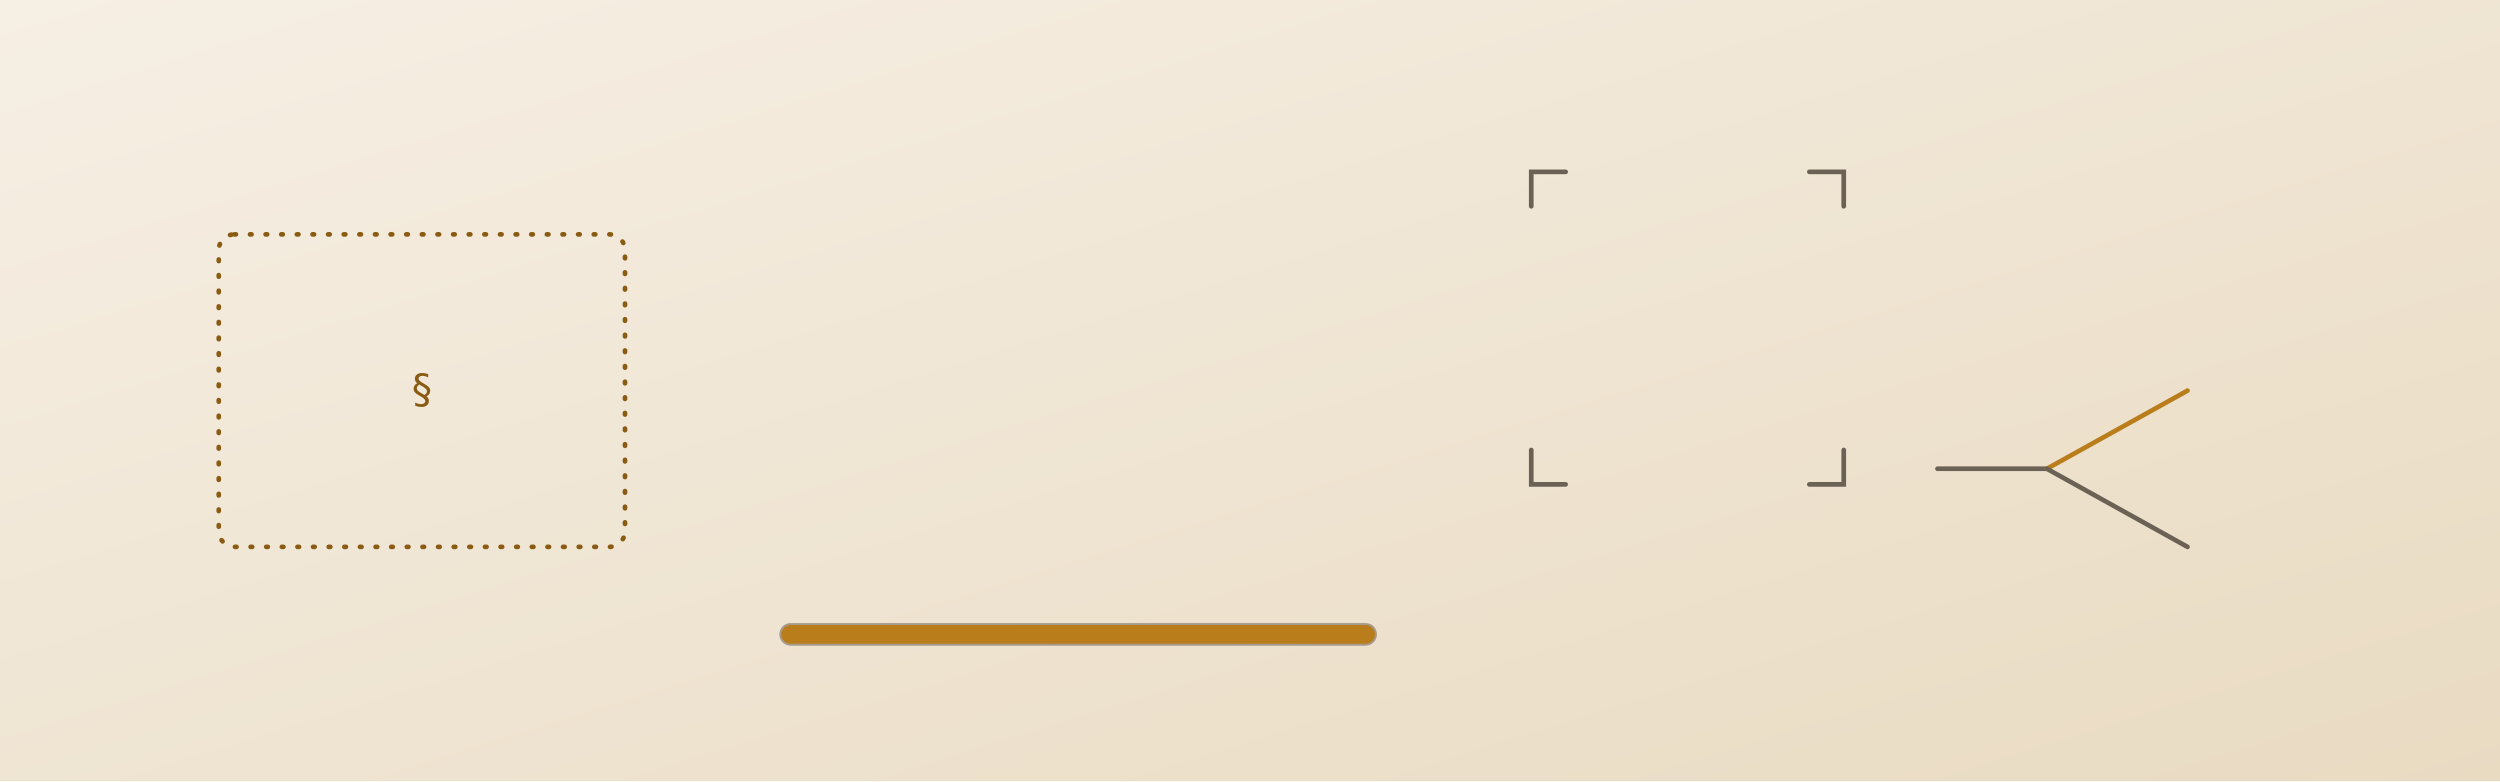
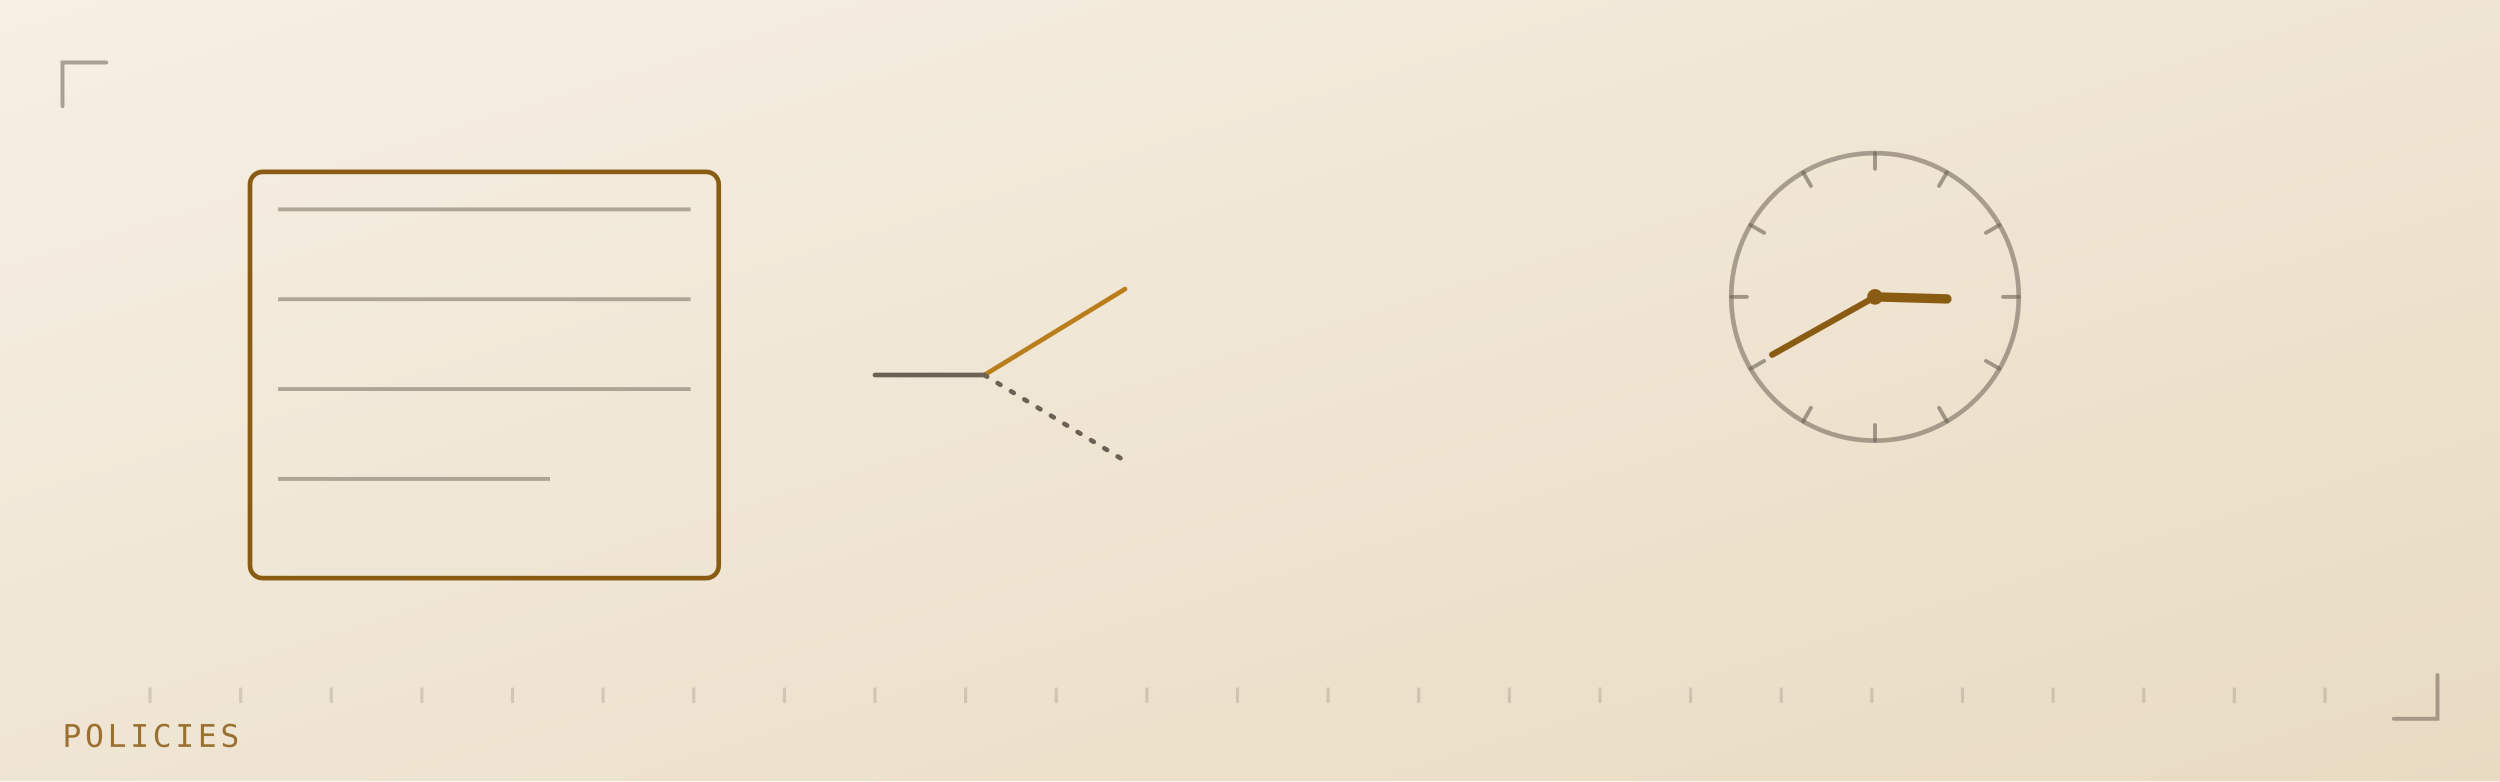
<svg xmlns="http://www.w3.org/2000/svg" viewBox="0 0 1600 500" width="1600" height="500">
  <defs>
    <linearGradient id="bg" x1="0" y1="0" x2="1" y2="1">
      <stop offset="0" stop-color="#f6efe4" />
      <stop offset="1" stop-color="#e9dbc2" />
    </linearGradient>
  </defs>
  <rect width="1600" height="500" fill="url(#bg)" />
+   <g stroke="#6b6154" stroke-width="2" opacity="0.22">
+     <line x1="96" y1="440" x2="96" y2="450" />
+     <line x1="154" y1="440" x2="154" y2="450" />
+     <line x1="212" y1="440" x2="212" y2="450" />
+     <line x1="270" y1="440" x2="270" y2="450" />
+     <line x1="328" y1="440" x2="328" y2="450" />
+     <line x1="386" y1="440" x2="386" y2="450" />
+     <line x1="444" y1="440" x2="444" y2="450" />
+     <line x1="502" y1="440" x2="502" y2="450" />
+     <line x1="560" y1="440" x2="560" y2="450" />
+     <line x1="618" y1="440" x2="618" y2="450" />
+     <line x1="676" y1="440" x2="676" y2="450" />
+     <line x1="734" y1="440" x2="734" y2="450" />
+     <line x1="792" y1="440" x2="792" y2="450" />
+     <line x1="850" y1="440" x2="850" y2="450" />
+     <line x1="908" y1="440" x2="908" y2="450" />
+     <line x1="966" y1="440" x2="966" y2="450" />
+     <line x1="1024" y1="440" x2="1024" y2="450" />
+     <line x1="1082" y1="440" x2="1082" y2="450" />
+     <line x1="1140" y1="440" x2="1140" y2="450" />
+     <line x1="1198" y1="440" x2="1198" y2="450" />
+     <line x1="1256" y1="440" x2="1256" y2="450" />
+     <line x1="1314" y1="440" x2="1314" y2="450" />
+     <line x1="1372" y1="440" x2="1372" y2="450" />
+     <line x1="1430" y1="440" x2="1430" y2="450" />
+     <line x1="1488" y1="440" x2="1488" y2="450" />
+   </g>
+   <g stroke="#6b6154" stroke-width="2.5" fill="none" stroke-linecap="round" opacity="0.55">
+     <path d="M 40 68 L 40 40 L 68 40" />
+     <path d="M 1532 460 L 1560 460 L 1560 432" />
+   </g>
+   <text x="40" y="478" font-family="ui-monospace, monospace" font-size="20" letter-spacing="0.12em" fill="#8a5c13" opacity="0.85">POLICIES</text>
  <g>
-     <rect x="140" y="150" width="260" height="200" rx="10" fill="none" stroke="#8a5c13" stroke-width="3" stroke-dasharray="1 9" stroke-linecap="round" />
-     <text x="270" y="258" font-family="ui-monospace, monospace" font-size="26" fill="#8a5c13" text-anchor="middle">§</text>
+     <rect x="160" y="110" width="300" height="260" rx="8" fill="none" stroke="#8a5c13" stroke-width="3" />
+     <line x1="178" y1="134" x2="442" y2="134" stroke="#6b6154" stroke-width="2.5" opacity="0.5" />
+     <line x1="178" y1="191.5" x2="442" y2="191.5" stroke="#6b6154" stroke-width="2.5" opacity="0.5" />
+     <line x1="178" y1="249" x2="442" y2="249" stroke="#6b6154" stroke-width="2.5" opacity="0.5" />
+     <line x1="178" y1="306.5" x2="352" y2="306.5" stroke="#6b6154" stroke-width="2.5" opacity="0.5" />
+   </g>
+   <g stroke-width="3" fill="none" stroke-linecap="round">
+     <path d="M 560 240 L 630 240" stroke="#6b6154" />
+     <path d="M 630 240 L 720 185" stroke="#b97d1c" />
+     <path d="M 630 240 L 720 295" stroke="#6b6154" stroke-dasharray="2 8" />
  </g>
  <g>
-     <rect x="500" y="400" width="380" height="12" rx="6" fill="none" stroke="#6b6154" stroke-width="2.5" opacity="0.55" />
-     <rect x="500" y="400" width="380.0" height="12" rx="6" fill="#b97d1c" />
-   </g>
-   <g stroke="#6b6154" stroke-width="3" fill="none" stroke-linecap="round">
-     <path d="M 980 132 L 980 110 L 1002 110" />
-     <path d="M 1158 110 L 1180 110 L 1180 132" />
-     <path d="M 1180 288 L 1180 310 L 1158 310" />
-     <path d="M 1002 310 L 980 310 L 980 288" />
-   </g>
-   <g stroke-width="3" fill="none" stroke-linecap="round">
-     <path d="M 1240 300 L 1310 300" stroke="#6b6154" />
-     <path d="M 1310 300 L 1400 250" stroke="#b97d1c" />
-     <path d="M 1310 300 L 1400 350" stroke="#6b6154" />
+     <circle cx="1200" cy="190" r="92" fill="none" stroke="#6b6154" stroke-width="3" opacity="0.55" />
+     <line x1="1200.0" y1="108.0" x2="1200.0" y2="98.0" stroke="#6b6154" stroke-width="2.5" stroke-linecap="round" opacity="0.6" />
+     <line x1="1241.0" y1="119.0" x2="1246.0" y2="110.3" stroke="#6b6154" stroke-width="2.5" stroke-linecap="round" opacity="0.6" />
+     <line x1="1271.0" y1="149.0" x2="1279.7" y2="144.0" stroke="#6b6154" stroke-width="2.5" stroke-linecap="round" opacity="0.6" />
+     <line x1="1282.0" y1="190.0" x2="1292.0" y2="190.0" stroke="#6b6154" stroke-width="2.5" stroke-linecap="round" opacity="0.6" />
+     <line x1="1271.0" y1="231.0" x2="1279.7" y2="236.0" stroke="#6b6154" stroke-width="2.5" stroke-linecap="round" opacity="0.6" />
+     <line x1="1241.0" y1="261.0" x2="1246.0" y2="269.7" stroke="#6b6154" stroke-width="2.5" stroke-linecap="round" opacity="0.6" />
+     <line x1="1200.0" y1="272.0" x2="1200.0" y2="282.0" stroke="#6b6154" stroke-width="2.5" stroke-linecap="round" opacity="0.6" />
+     <line x1="1159.0" y1="261.0" x2="1154.0" y2="269.7" stroke="#6b6154" stroke-width="2.5" stroke-linecap="round" opacity="0.6" />
+     <line x1="1129.0" y1="231.0" x2="1120.3" y2="236.0" stroke="#6b6154" stroke-width="2.5" stroke-linecap="round" opacity="0.6" />
+     <line x1="1118.0" y1="190.0" x2="1108.0" y2="190.0" stroke="#6b6154" stroke-width="2.5" stroke-linecap="round" opacity="0.6" />
+     <line x1="1129.0" y1="149.0" x2="1120.3" y2="144.0" stroke="#6b6154" stroke-width="2.5" stroke-linecap="round" opacity="0.6" />
+     <line x1="1159.0" y1="119.0" x2="1154.0" y2="110.3" stroke="#6b6154" stroke-width="2.5" stroke-linecap="round" opacity="0.6" />
+     <line x1="1200" y1="190" x2="1246.0" y2="191.3" stroke="#8a5c13" stroke-width="6" stroke-linecap="round" />
+     <line x1="1200" y1="190" x2="1134.2" y2="227.0" stroke="#8a5c13" stroke-width="4" stroke-linecap="round" />
+     <circle cx="1200" cy="190" r="5" fill="#8a5c13" />
  </g>
</svg>
